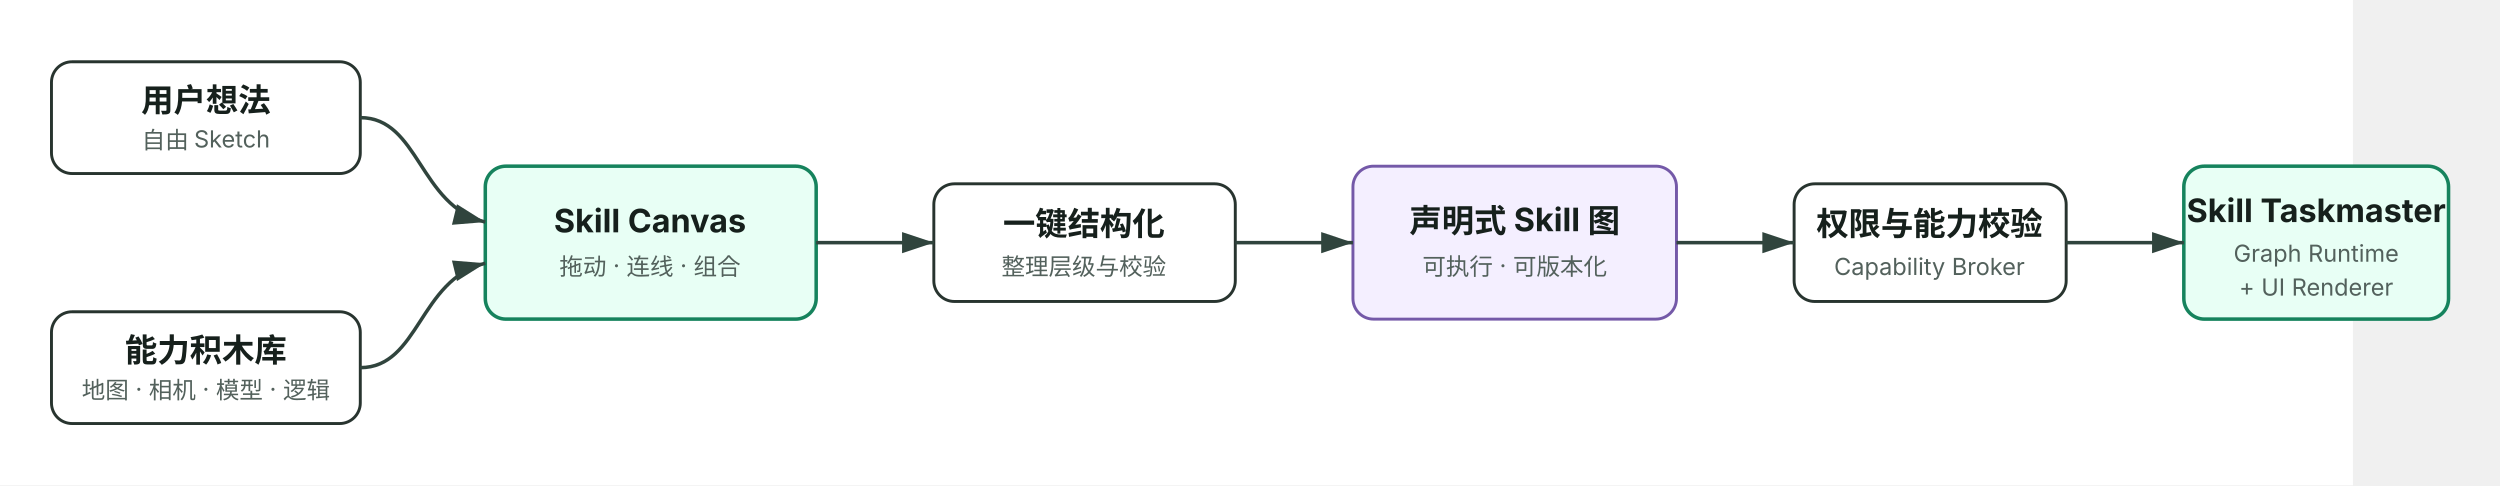
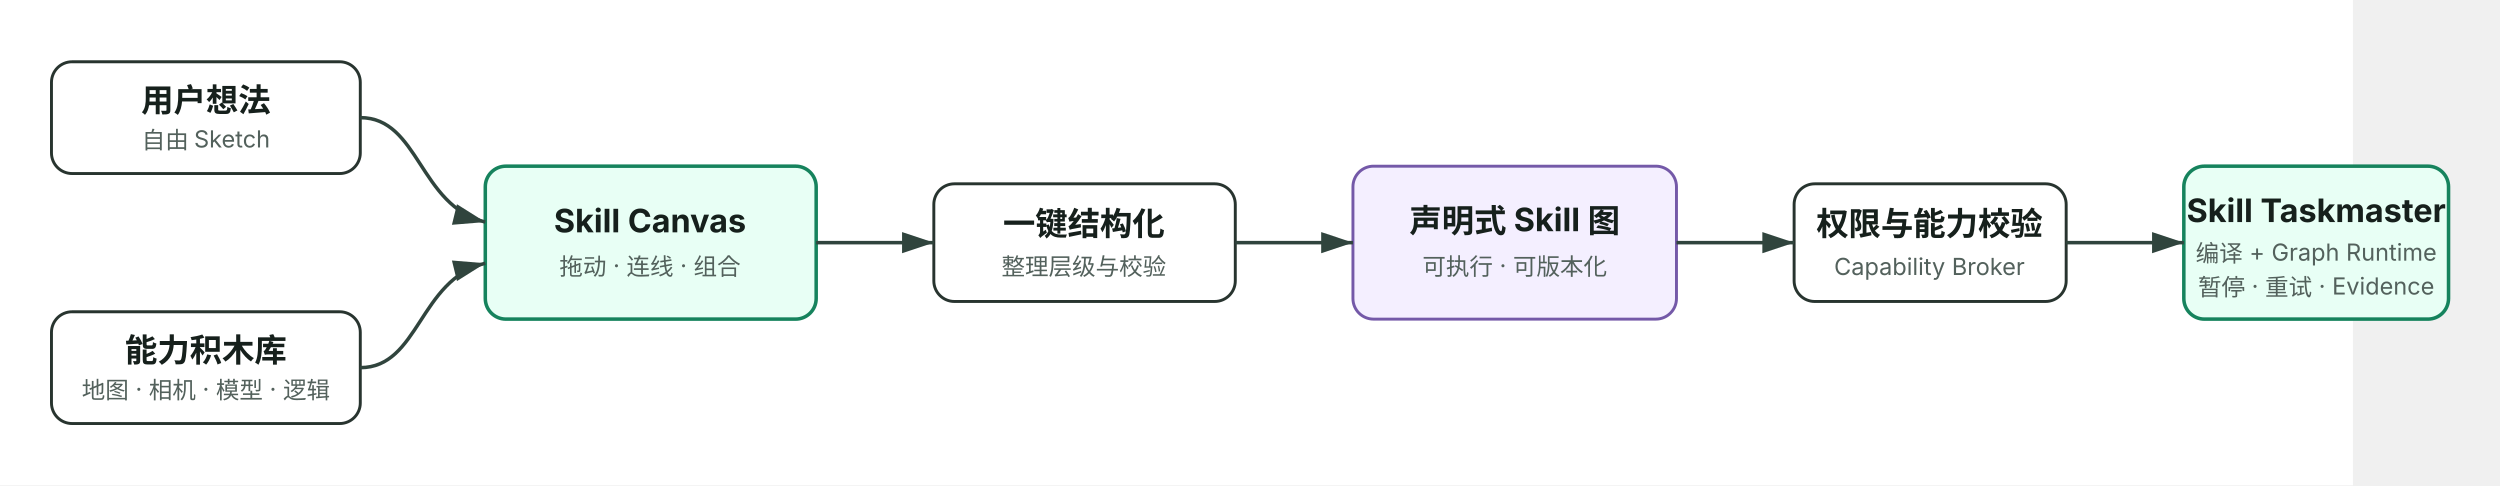
<svg xmlns="http://www.w3.org/2000/svg" width="1700" height="330" viewBox="0 0 1700 330" role="img" aria-labelledby="title desc">
  <defs>
    <marker id="arrow" markerWidth="10" markerHeight="10" refX="9" refY="3" orient="auto" markerUnits="strokeWidth">
      <path d="M0,0 L0,6 L9,3 z" fill="#30443d" />
    </marker>
    <style>
      .node { fill: #ffffff; stroke: #28342f; stroke-width: 2; rx: 14; }
      .canvas { fill: #e8fff5; stroke: #16835d; stroke-width: 2.4; }
      .graph { fill: #f4efff; stroke: #7459a8; stroke-width: 2; }
      .line { fill: none; stroke: #30443d; stroke-width: 2.4; marker-end: url(#arrow); }
      .label { font-family: Inter, "Noto Sans SC", "PingFang SC", "Microsoft YaHei", sans-serif; font-size: 22px; font-weight: 650; fill: #16201c; text-anchor: middle; }
      .sub { font-family: Inter, "Noto Sans SC", "PingFang SC", "Microsoft YaHei", sans-serif; font-size: 16px; fill: #53615c; text-anchor: middle; }
    </style>
  </defs>
  <rect width="1600" height="330" fill="#ffffff" />
  <rect class="node" x="35" y="42" width="210" height="76" />
  <text class="label" x="140" y="76">用户想法</text>
  <text class="sub" x="140" y="101">自由 Sketch</text>
  <rect class="node" x="35" y="212" width="210" height="76" />
  <text class="label" x="140" y="246">能力积木库</text>
  <text class="sub" x="140" y="271">地图 · 相机 · 模型 · 逻辑</text>
  <rect class="node canvas" x="330" y="113" width="225" height="104" />
  <text class="label" x="442" y="158">Skill Canvas</text>
  <text class="sub" x="442" y="187">拖动 · 连线 · 组合</text>
  <rect class="node" x="635" y="125" width="205" height="80" />
  <text class="label" x="737" y="160">一键结构化</text>
  <text class="sub" x="737" y="187">整理层级与校验</text>
  <rect class="node graph" x="920" y="113" width="220" height="104" />
  <text class="label" x="1030" y="158">声明式 Skill 图</text>
  <text class="sub" x="1030" y="187">可执行 · 可版本化</text>
  <rect class="node" x="1220" y="125" width="185" height="80" />
  <text class="label" x="1312" y="160">权限与能力校验</text>
  <text class="sub" x="1312" y="187">Capability Broker</text>
  <rect class="node canvas" x="1485" y="113" width="180" height="104" />
  <text class="label" x="1575" y="151">Skill Taskmaster</text>
-   <text class="sub" x="1575" y="178">Graph Runtime</text>
-   <text class="sub" x="1575" y="201">+ UI Renderer</text>
+   <text class="sub" x="1575" y="178">编译 + Graph Runtime</text>
+   <text class="sub" x="1575" y="201">暂停 · 重试 · Evidence</text>
  <path class="line" d="M245 80 C285 80 285 140 330 151" />
  <path class="line" d="M245 250 C285 250 285 190 330 179" />
  <path class="line" d="M555 165 H635" />
  <path class="line" d="M840 165 H920" />
  <path class="line" d="M1140 165 H1220" />
  <path class="line" d="M1405 165 H1485" />
</svg>
